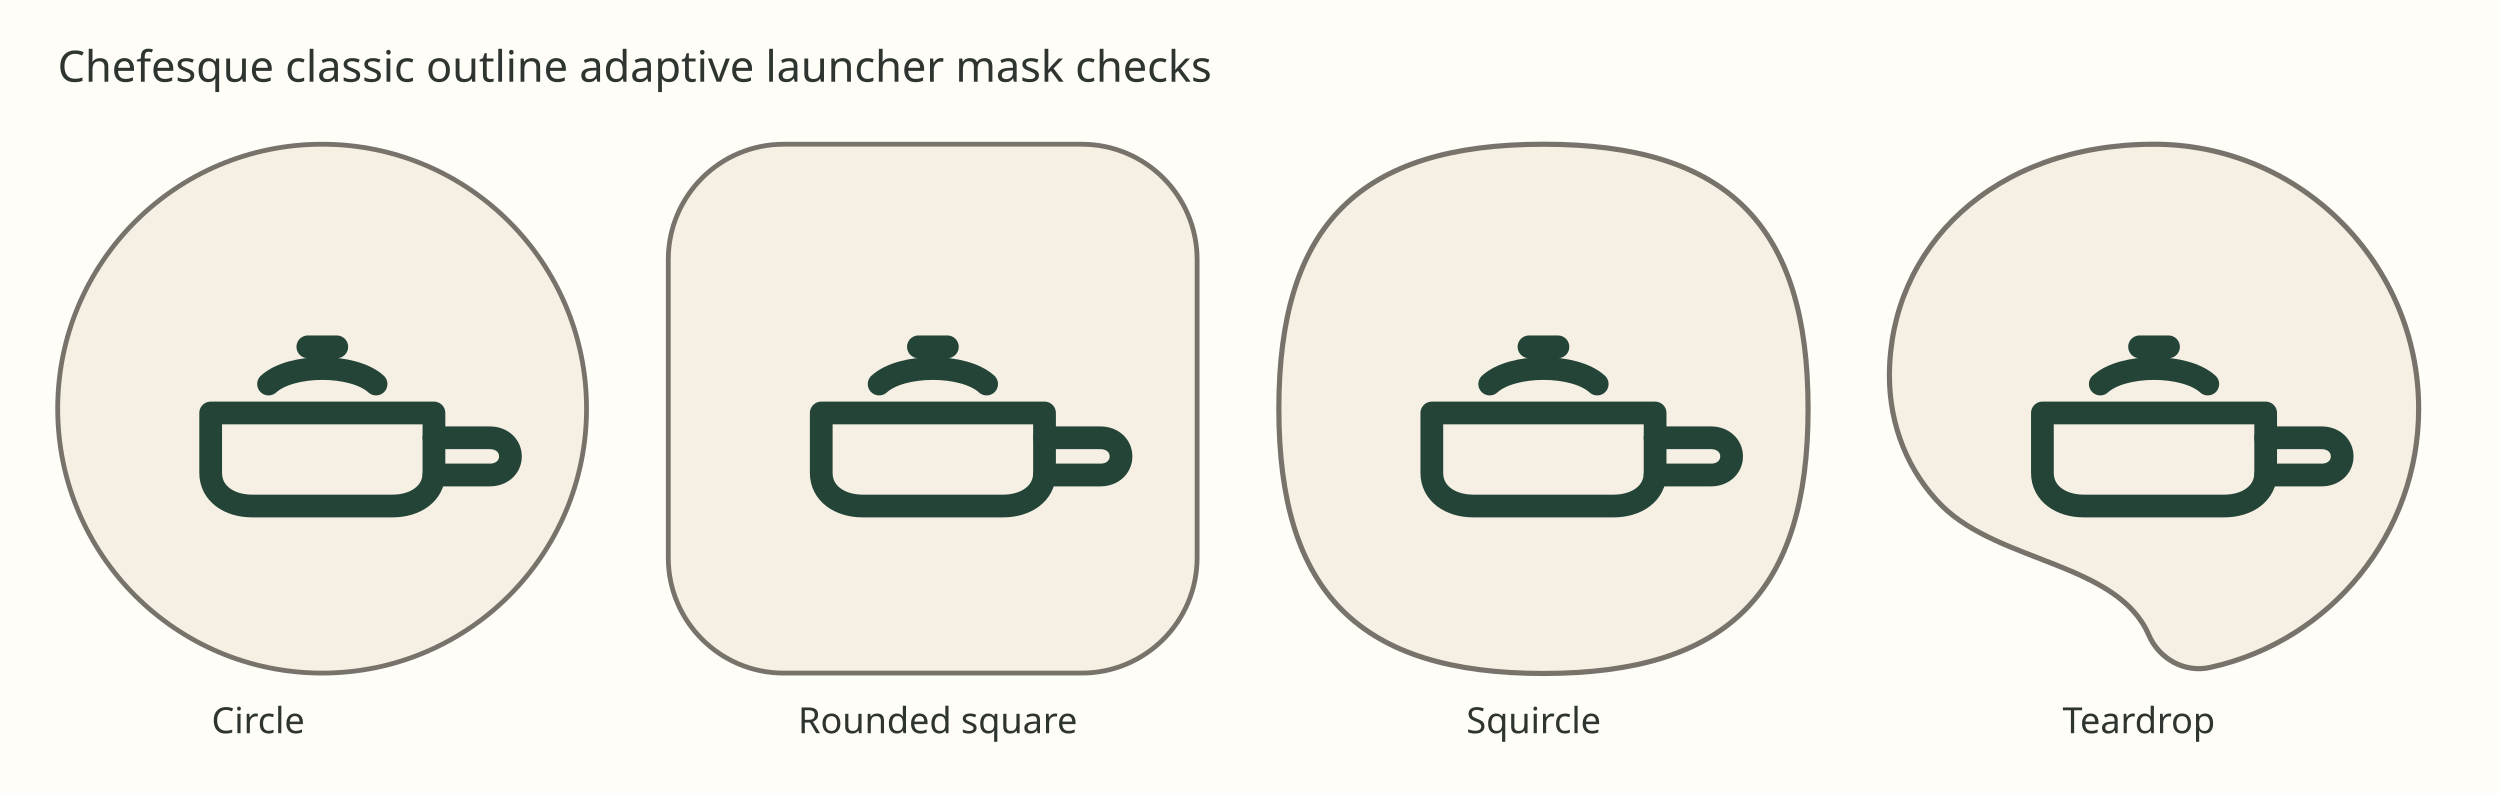
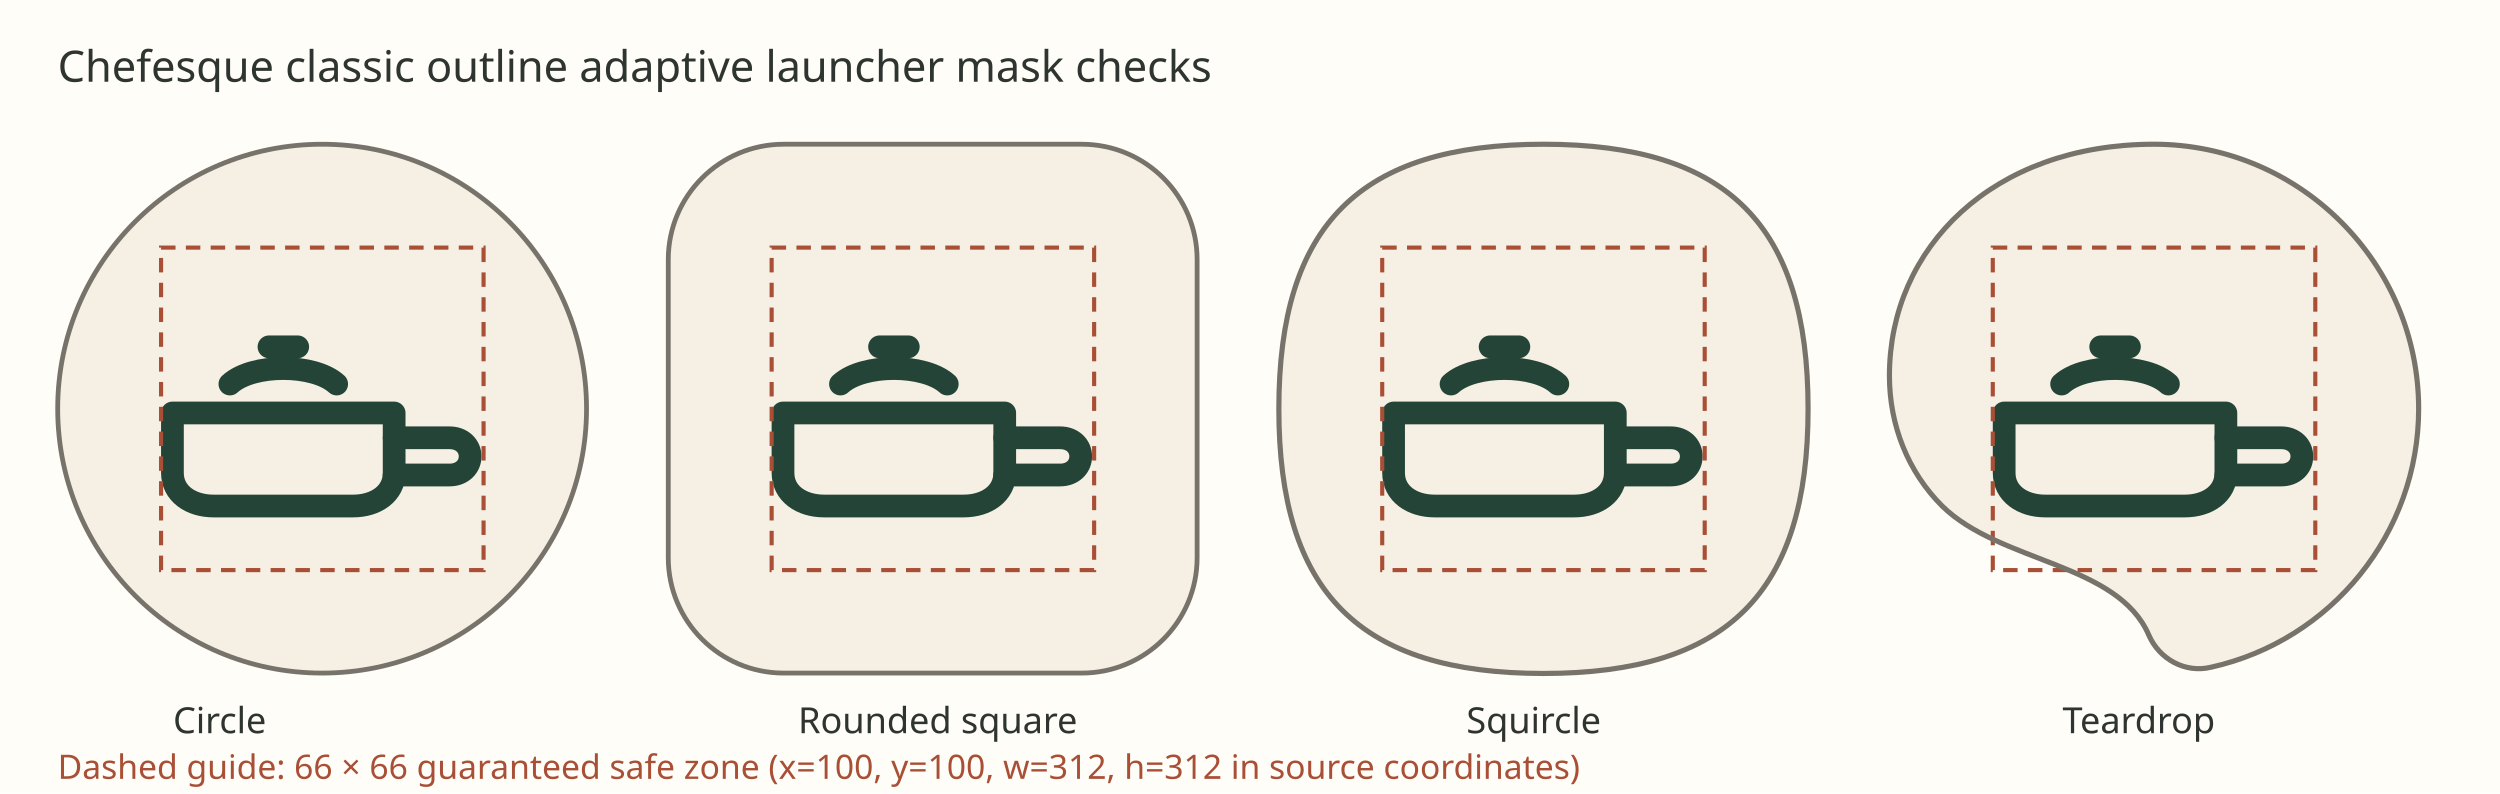
<svg xmlns="http://www.w3.org/2000/svg" width="1040" height="330" viewBox="0 0 1040 330" role="img" aria-labelledby="title desc">
  <defs>
    <g id="saucepan" fill="none" stroke="#244437" stroke-width="22" stroke-linecap="round" stroke-linejoin="round">
-       <path d="M148 260H364V318C364 338 346 350 324 350H188C166 350 148 338 148 318V260" />
-       <path d="M204 232C226 212 286 212 308 232" />
-       <path d="M242 196H270" />
-       <path d="M364 284H418C430 284 438 292 438 302C438 312 430 320 418 320H364" />
+       <path d="M111 260H325.5V318C325.5 338 307.7 350 285.8 350H150.7C128.9 350 111 338 111 318V260" />
+       <path d="M166.6 232C188.5 212 248 212 269.9 232" />
+       <path d="M204.4 196H232.2" />
+       <path d="M325.5 284H379.1C391.1 284 399 292 399 302C399 312 391.1 320 379.1 320H325.5" />
    </g>
    <g id="logo">
      <rect width="512" height="512" fill="#F6F0E4" />
      <use href="#saucepan" />
+     </g>
+     <g id="safe-zone">
+       <rect x="100" y="100" width="312" height="312" fill="none" stroke="#A94F36" stroke-width="4" stroke-dasharray="14 10" />
    </g>
    <clipPath id="circle">
      <circle cx="256" cy="256" r="256" />
    </clipPath>
    <clipPath id="round">
      <rect width="512" height="512" rx="112" />
    </clipPath>
    <clipPath id="squircle">
      <path d="M256 0C78 0 0 78 0 256s78 256 256 256 256-78 256-256S434 0 256 0z" />
    </clipPath>
    <clipPath id="teardrop">
      <path d="M256 0c141 0 256 115 256 256 0 120-84 224-201 250-25 6-50-8-60-31C221 405 107 405 51 350 18 317 0 272 0 224 0 100 100 0 256 0z" />
    </clipPath>
  </defs>
  <rect width="1040" height="330" fill="#FFFDF8" />
  <text x="24" y="34" font-family="sans-serif" font-size="18" fill="#2E342F">Chefesque classic outline adaptive launcher mask checks</text>
  <g transform="translate(24 60) scale(.43)" clip-path="url(#circle)">
    <use href="#logo" />
  </g>
+   <g transform="translate(24 60) scale(.43)">
+     <use href="#safe-zone" />
+   </g>
  <circle cx="134" cy="170" r="110" fill="none" stroke="#77736B" stroke-width="2" />
-   <text x="88" y="305" font-family="sans-serif" font-size="15" fill="#2E342F">Circle</text>
+   <text x="72" y="305" font-family="sans-serif" font-size="15" fill="#2E342F">Circle</text>
  <g transform="translate(278 60) scale(.43)" clip-path="url(#round)">
    <use href="#logo" />
+   </g>
+   <g transform="translate(278 60) scale(.43)">
+     <use href="#safe-zone" />
  </g>
  <rect x="278" y="60" width="220" height="220" rx="48" fill="none" stroke="#77736B" stroke-width="2" />
  <text x="332" y="305" font-family="sans-serif" font-size="15" fill="#2E342F">Rounded square</text>
  <g transform="translate(532 60) scale(.43)" clip-path="url(#squircle)">
    <use href="#logo" />
  </g>
+   <g transform="translate(532 60) scale(.43)">
+     <use href="#safe-zone" />
+   </g>
  <path transform="translate(532 60) scale(.43)" d="M256 0C78 0 0 78 0 256s78 256 256 256 256-78 256-256S434 0 256 0z" fill="none" stroke="#77736B" stroke-width="5" />
  <text x="610" y="305" font-family="sans-serif" font-size="15" fill="#2E342F">Squircle</text>
  <g transform="translate(786 60) scale(.43)" clip-path="url(#teardrop)">
    <use href="#logo" />
  </g>
+   <g transform="translate(786 60) scale(.43)">
+     <use href="#safe-zone" />
+   </g>
  <path transform="translate(786 60) scale(.43)" d="M256 0c141 0 256 115 256 256 0 120-84 224-201 250-25 6-50-8-60-31C221 405 107 405 51 350 18 317 0 272 0 224 0 100 100 0 256 0z" fill="none" stroke="#77736B" stroke-width="5" />
  <text x="858" y="305" font-family="sans-serif" font-size="15" fill="#2E342F">Teardrop</text>
+   <text x="24" y="324" font-family="sans-serif" font-size="14" fill="#A94F36">Dashed guide: 66 × 66 guaranteed safe zone (x=100, y=100, w=312, h=312 in source coordinates)</text>
</svg>
